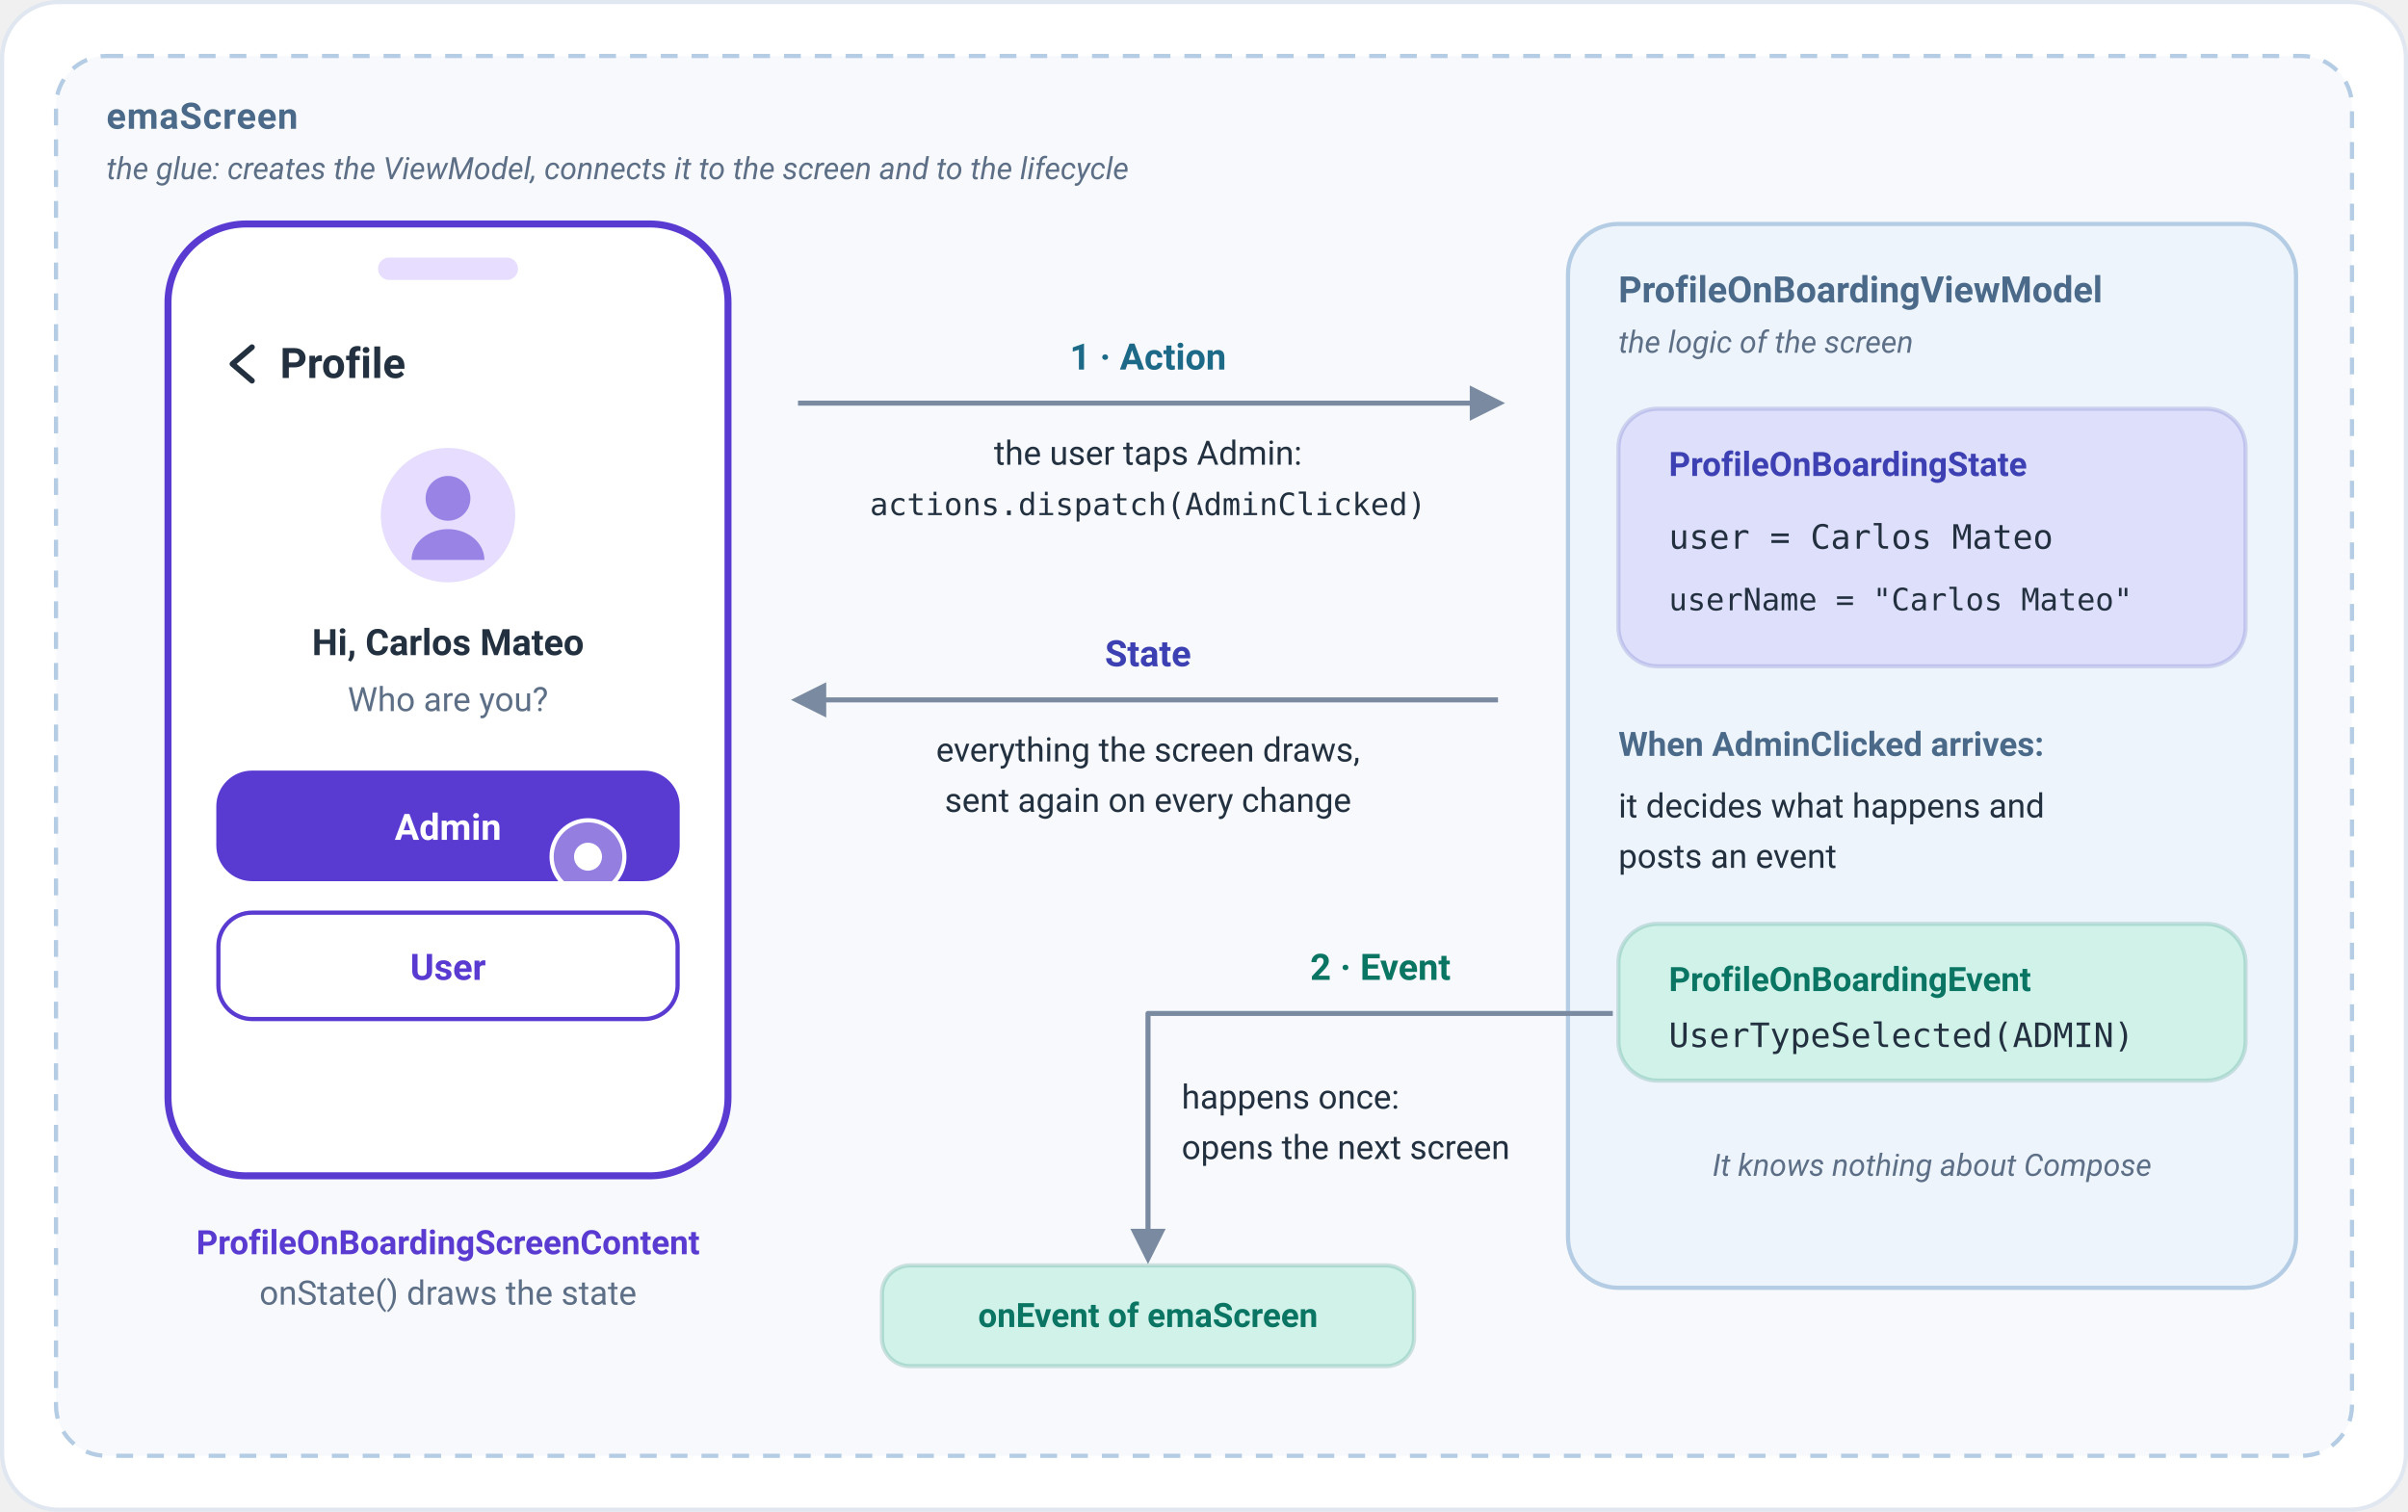
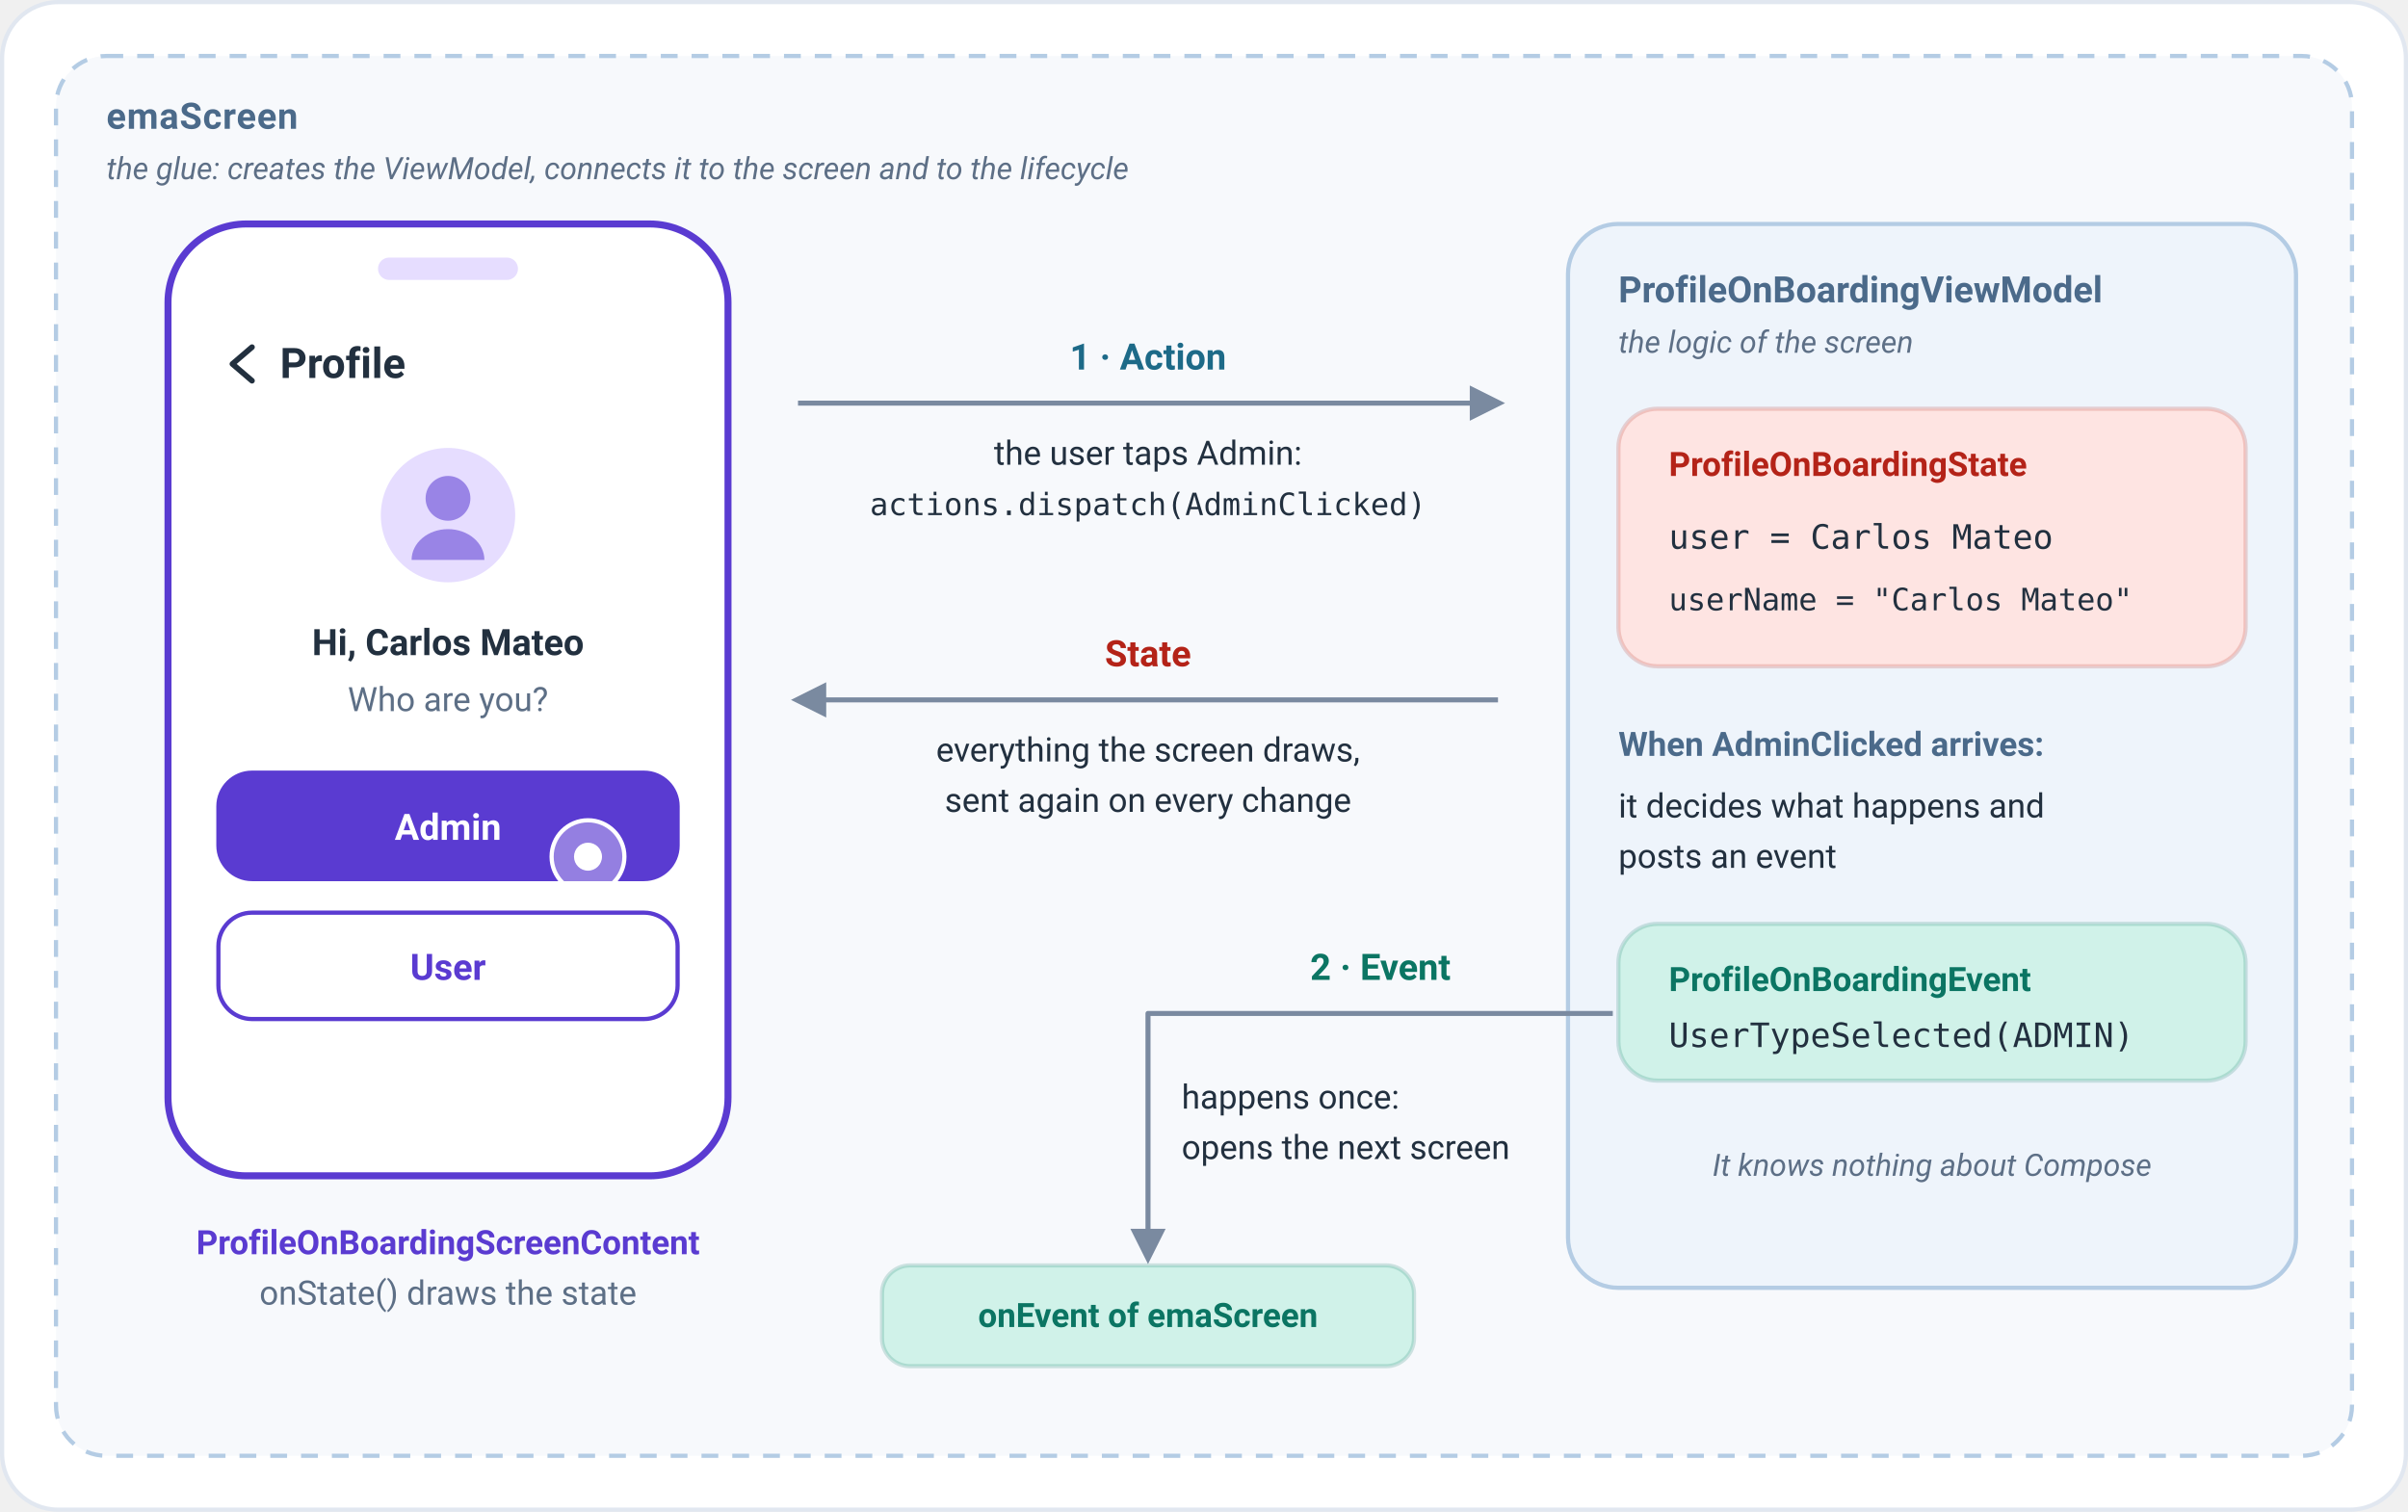
<svg xmlns="http://www.w3.org/2000/svg" viewBox="0 0 860 540" width="860" height="540" role="img" aria-label="The pieces of a Compose screen and how they talk to each other">
  <defs>
    <marker id="arrow" viewBox="0 0 10 10" refX="8" refY="5" markerWidth="7" markerHeight="7" orient="auto-start-reverse">
      <path d="M0,0 L10,5 L0,10 Z" fill="#7a8aa0" />
    </marker>
  </defs>
  <rect x="0.75" y="0.75" width="858.5" height="538.5" rx="20" fill="#FFFFFF" stroke="#E1E7F0" stroke-width="1.5" />
  <rect x="20" y="20" width="820" height="500" rx="18" fill="#F7F9FC" stroke="#B4CCE4" stroke-width="1.5" stroke-dasharray="6 5" />
  <text x="38" y="46" text-anchor="start" font-family="-apple-system, BlinkMacSystemFont, 'Segoe UI', Roboto, Helvetica, Arial, sans-serif" font-size="13" font-weight="700" fill="#4b6a8a" letter-spacing="0.3">emaScreen</text>
  <text x="38" y="64" text-anchor="start" font-family="-apple-system, BlinkMacSystemFont, 'Segoe UI', Roboto, Helvetica, Arial, sans-serif" font-size="11" font-style="italic" fill="#5d6f86">the glue: creates the ViewModel, connects it to the screen and to the lifecycle</text>
  <rect x="60" y="80" width="200" height="340" rx="28" fill="#FFFFFF" stroke="#5A3BD1" stroke-width="2.5" />
  <rect x="135.0" y="92" width="50" height="8" rx="4" fill="#E6DDFF" />
  <path d="M90,124 l-7,6 l7,6" fill="none" stroke="#22303f" stroke-width="2" stroke-linecap="round" stroke-linejoin="round" />
  <text x="100" y="135" text-anchor="start" font-family="-apple-system, BlinkMacSystemFont, 'Segoe UI', Roboto, Helvetica, Arial, sans-serif" font-size="15" font-weight="700" fill="#22303f">Profile</text>
  <circle cx="160.0" cy="184" r="24" fill="#E6DDFF" />
  <circle cx="160.0" cy="178" r="8" fill="#5A3BD1" fill-opacity="0.55" />
  <path d="M147.0,200 a13,11 0 0,1 26,0" fill="#5A3BD1" fill-opacity="0.55" />
  <text x="160.0" y="234" text-anchor="middle" font-family="-apple-system, BlinkMacSystemFont, 'Segoe UI', Roboto, Helvetica, Arial, sans-serif" font-size="13" font-weight="600" fill="#22303f">Hi, Carlos Mateo</text>
  <text x="160.0" y="254" text-anchor="middle" font-family="-apple-system, BlinkMacSystemFont, 'Segoe UI', Roboto, Helvetica, Arial, sans-serif" font-size="12" fill="#5d6f86">Who are you?</text>
  <rect x="78" y="276" width="164" height="38" rx="12" fill="#5A3BD1" stroke="#5A3BD1" stroke-width="1.5" />
  <text x="160.0" y="300" text-anchor="middle" font-family="-apple-system, BlinkMacSystemFont, 'Segoe UI', Roboto, Helvetica, Arial, sans-serif" font-size="13" font-weight="600" fill="#FFFFFF">Admin</text>
  <circle cx="210" cy="306" r="13" fill="#FFFFFF" fill-opacity="0.35" stroke="#FFFFFF" stroke-width="1.5" />
  <circle cx="210" cy="306" r="5" fill="#FFFFFF" />
  <rect x="78" y="326" width="164" height="38" rx="12" fill="#FFFFFF" stroke="#5A3BD1" stroke-width="1.5" />
  <text x="160.0" y="350" text-anchor="middle" font-family="-apple-system, BlinkMacSystemFont, 'Segoe UI', Roboto, Helvetica, Arial, sans-serif" font-size="13" font-weight="600" fill="#5A3BD1">User</text>
  <text x="160" y="448" text-anchor="middle" font-family="-apple-system, BlinkMacSystemFont, 'Segoe UI', Roboto, Helvetica, Arial, sans-serif" font-size="12" font-weight="700" fill="#5A3BD1">ProfileOnBoardingScreenContent</text>
  <text x="160" y="466" text-anchor="middle" font-family="-apple-system, BlinkMacSystemFont, 'Segoe UI', Roboto, Helvetica, Arial, sans-serif" font-size="12" fill="#5d6f86">onState() draws the state</text>
  <rect x="560" y="80" width="260" height="380" rx="18" fill="#EEF4FB" stroke="#B4CCE4" stroke-width="1.5" />
  <text x="578" y="108" text-anchor="start" font-family="-apple-system, BlinkMacSystemFont, 'Segoe UI', Roboto, Helvetica, Arial, sans-serif" font-size="13" font-weight="700" fill="#4b6a8a">ProfileOnBoardingViewModel</text>
  <text x="578" y="126" text-anchor="start" font-family="-apple-system, BlinkMacSystemFont, 'Segoe UI', Roboto, Helvetica, Arial, sans-serif" font-size="11" font-style="italic" fill="#5d6f86">the logic of the screen</text>
-   <rect x="578" y="146" width="224" height="92" rx="14" fill="#DEDFFB" stroke="#3C40B3" stroke-opacity="0.18" stroke-width="1.5" />
-   <text x="596" y="170" text-anchor="start" font-family="-apple-system, BlinkMacSystemFont, 'Segoe UI', Roboto, Helvetica, Arial, sans-serif" font-size="12" font-weight="700" fill="#3C40B3">ProfileOnBoardingState</text>
+   <rect x="578" y="146" width="224" height="92" rx="14" fill="#FEE4E2" stroke="#B42318" stroke-opacity="0.18" stroke-width="1.5" />
+   <text x="596" y="170" text-anchor="start" font-family="-apple-system, BlinkMacSystemFont, 'Segoe UI', Roboto, Helvetica, Arial, sans-serif" font-size="12" font-weight="700" fill="#B42318">ProfileOnBoardingState</text>
  <text x="596" y="196" text-anchor="start" font-family="SFMono-Regular, Menlo, Consolas, monospace" font-size="12" fill="#22303f">user = Carlos Mateo</text>
  <text x="596" y="218" text-anchor="start" font-family="SFMono-Regular, Menlo, Consolas, monospace" font-size="11" fill="#22303f">userName = "Carlos Mateo"</text>
  <text x="578" y="270" text-anchor="start" font-family="-apple-system, BlinkMacSystemFont, 'Segoe UI', Roboto, Helvetica, Arial, sans-serif" font-size="12" font-weight="600" fill="#4b6a8a">When AdminClicked arrives:</text>
  <text x="578" y="292" text-anchor="start" font-family="-apple-system, BlinkMacSystemFont, 'Segoe UI', Roboto, Helvetica, Arial, sans-serif" font-size="12" fill="#22303f">it decides what happens and</text>
  <text x="578" y="310" text-anchor="start" font-family="-apple-system, BlinkMacSystemFont, 'Segoe UI', Roboto, Helvetica, Arial, sans-serif" font-size="12" fill="#22303f">posts an event</text>
  <rect x="578" y="330" width="224" height="56" rx="14" fill="#D0F2E9" stroke="#0B7563" stroke-opacity="0.18" stroke-width="1.5" />
  <text x="596" y="354" text-anchor="start" font-family="-apple-system, BlinkMacSystemFont, 'Segoe UI', Roboto, Helvetica, Arial, sans-serif" font-size="12" font-weight="700" fill="#0B7563">ProfileOnBoardingEvent</text>
  <text x="596" y="374" text-anchor="start" font-family="SFMono-Regular, Menlo, Consolas, monospace" font-size="12" fill="#22303f">UserTypeSelected(ADMIN)</text>
  <text x="690.0" y="420" text-anchor="middle" font-family="-apple-system, BlinkMacSystemFont, 'Segoe UI', Roboto, Helvetica, Arial, sans-serif" font-size="11" font-style="italic" fill="#5d6f86">It knows nothing about Compose</text>
  <text x="410" y="132" text-anchor="middle" font-family="-apple-system, BlinkMacSystemFont, 'Segoe UI', Roboto, Helvetica, Arial, sans-serif" font-size="13" font-weight="700" fill="#1D6A88">1 · Action</text>
  <path d="M285,144 L535,144" fill="none" stroke="#7a8aa0" stroke-width="1.8" stroke-linejoin="round" marker-end="url(#arrow)" />
  <text x="410" y="166" text-anchor="middle" font-family="-apple-system, BlinkMacSystemFont, 'Segoe UI', Roboto, Helvetica, Arial, sans-serif" font-size="12" fill="#22303f">the user taps Admin:</text>
  <text x="410" y="184" text-anchor="middle" font-family="SFMono-Regular, Menlo, Consolas, monospace" font-size="11" fill="#22303f">actions.dispatch(AdminClicked)</text>
-   <text x="410" y="238" text-anchor="middle" font-family="-apple-system, BlinkMacSystemFont, 'Segoe UI', Roboto, Helvetica, Arial, sans-serif" font-size="13" font-weight="700" fill="#3C40B3">State</text>
+   <text x="410" y="238" text-anchor="middle" font-family="-apple-system, BlinkMacSystemFont, 'Segoe UI', Roboto, Helvetica, Arial, sans-serif" font-size="13" font-weight="700" fill="#B42318">State</text>
  <path d="M535,250 L285,250" fill="none" stroke="#7a8aa0" stroke-width="1.8" stroke-linejoin="round" marker-end="url(#arrow)" />
  <text x="410" y="272" text-anchor="middle" font-family="-apple-system, BlinkMacSystemFont, 'Segoe UI', Roboto, Helvetica, Arial, sans-serif" font-size="12" fill="#22303f">everything the screen draws,</text>
  <text x="410" y="290" text-anchor="middle" font-family="-apple-system, BlinkMacSystemFont, 'Segoe UI', Roboto, Helvetica, Arial, sans-serif" font-size="12" fill="#22303f">sent again on every change</text>
  <text x="493" y="350" text-anchor="middle" font-family="-apple-system, BlinkMacSystemFont, 'Segoe UI', Roboto, Helvetica, Arial, sans-serif" font-size="13" font-weight="700" fill="#0B7563">2 · Event</text>
  <path d="M576,362 L410,362 L410,449" fill="none" stroke="#7a8aa0" stroke-width="1.8" stroke-linejoin="round" marker-end="url(#arrow)" />
  <text x="422" y="396" text-anchor="start" font-family="-apple-system, BlinkMacSystemFont, 'Segoe UI', Roboto, Helvetica, Arial, sans-serif" font-size="12" fill="#22303f">happens once:</text>
  <text x="422" y="414" text-anchor="start" font-family="-apple-system, BlinkMacSystemFont, 'Segoe UI', Roboto, Helvetica, Arial, sans-serif" font-size="12" fill="#22303f">opens the next screen</text>
  <rect x="315.0" y="452.0" width="190" height="36" rx="10" fill="#D0F2E9" stroke="#0B7563" stroke-width="1.5" stroke-opacity="0.18" />
  <text x="410" y="474" text-anchor="middle" font-family="-apple-system, BlinkMacSystemFont, 'Segoe UI', Roboto, Helvetica, Arial, sans-serif" font-size="12" font-weight="600" fill="#0B7563">onEvent of emaScreen</text>
</svg>
